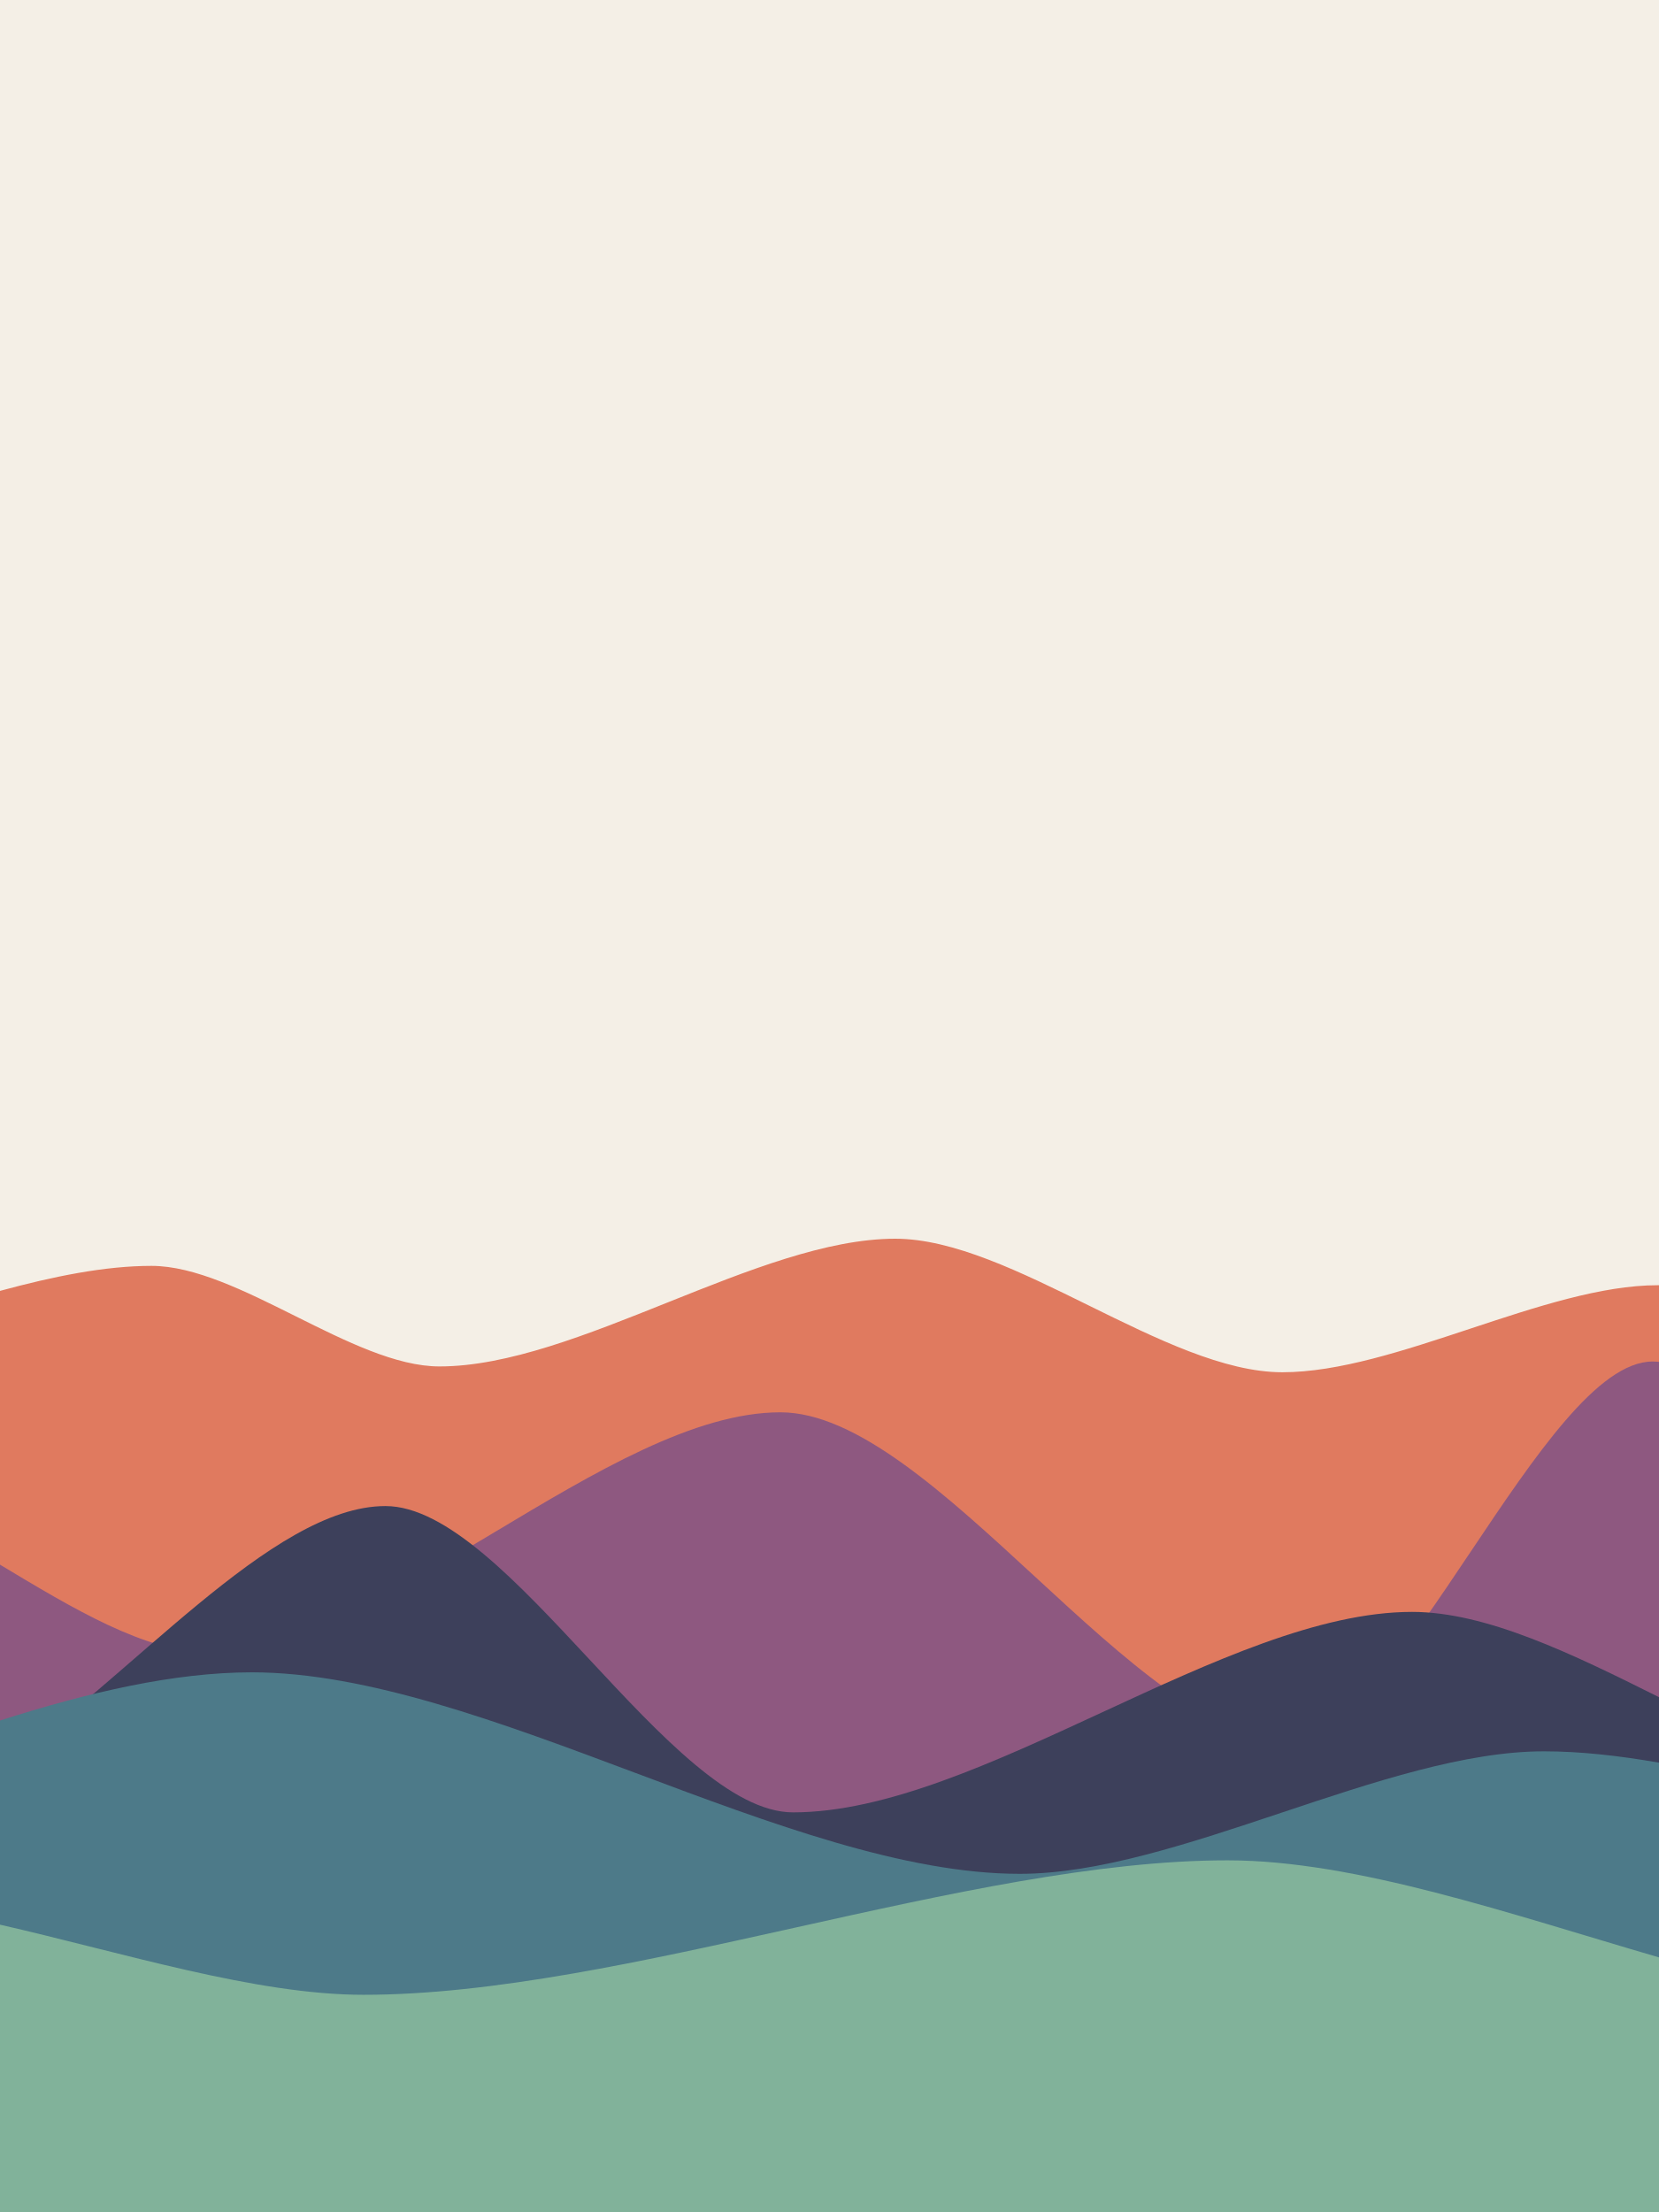
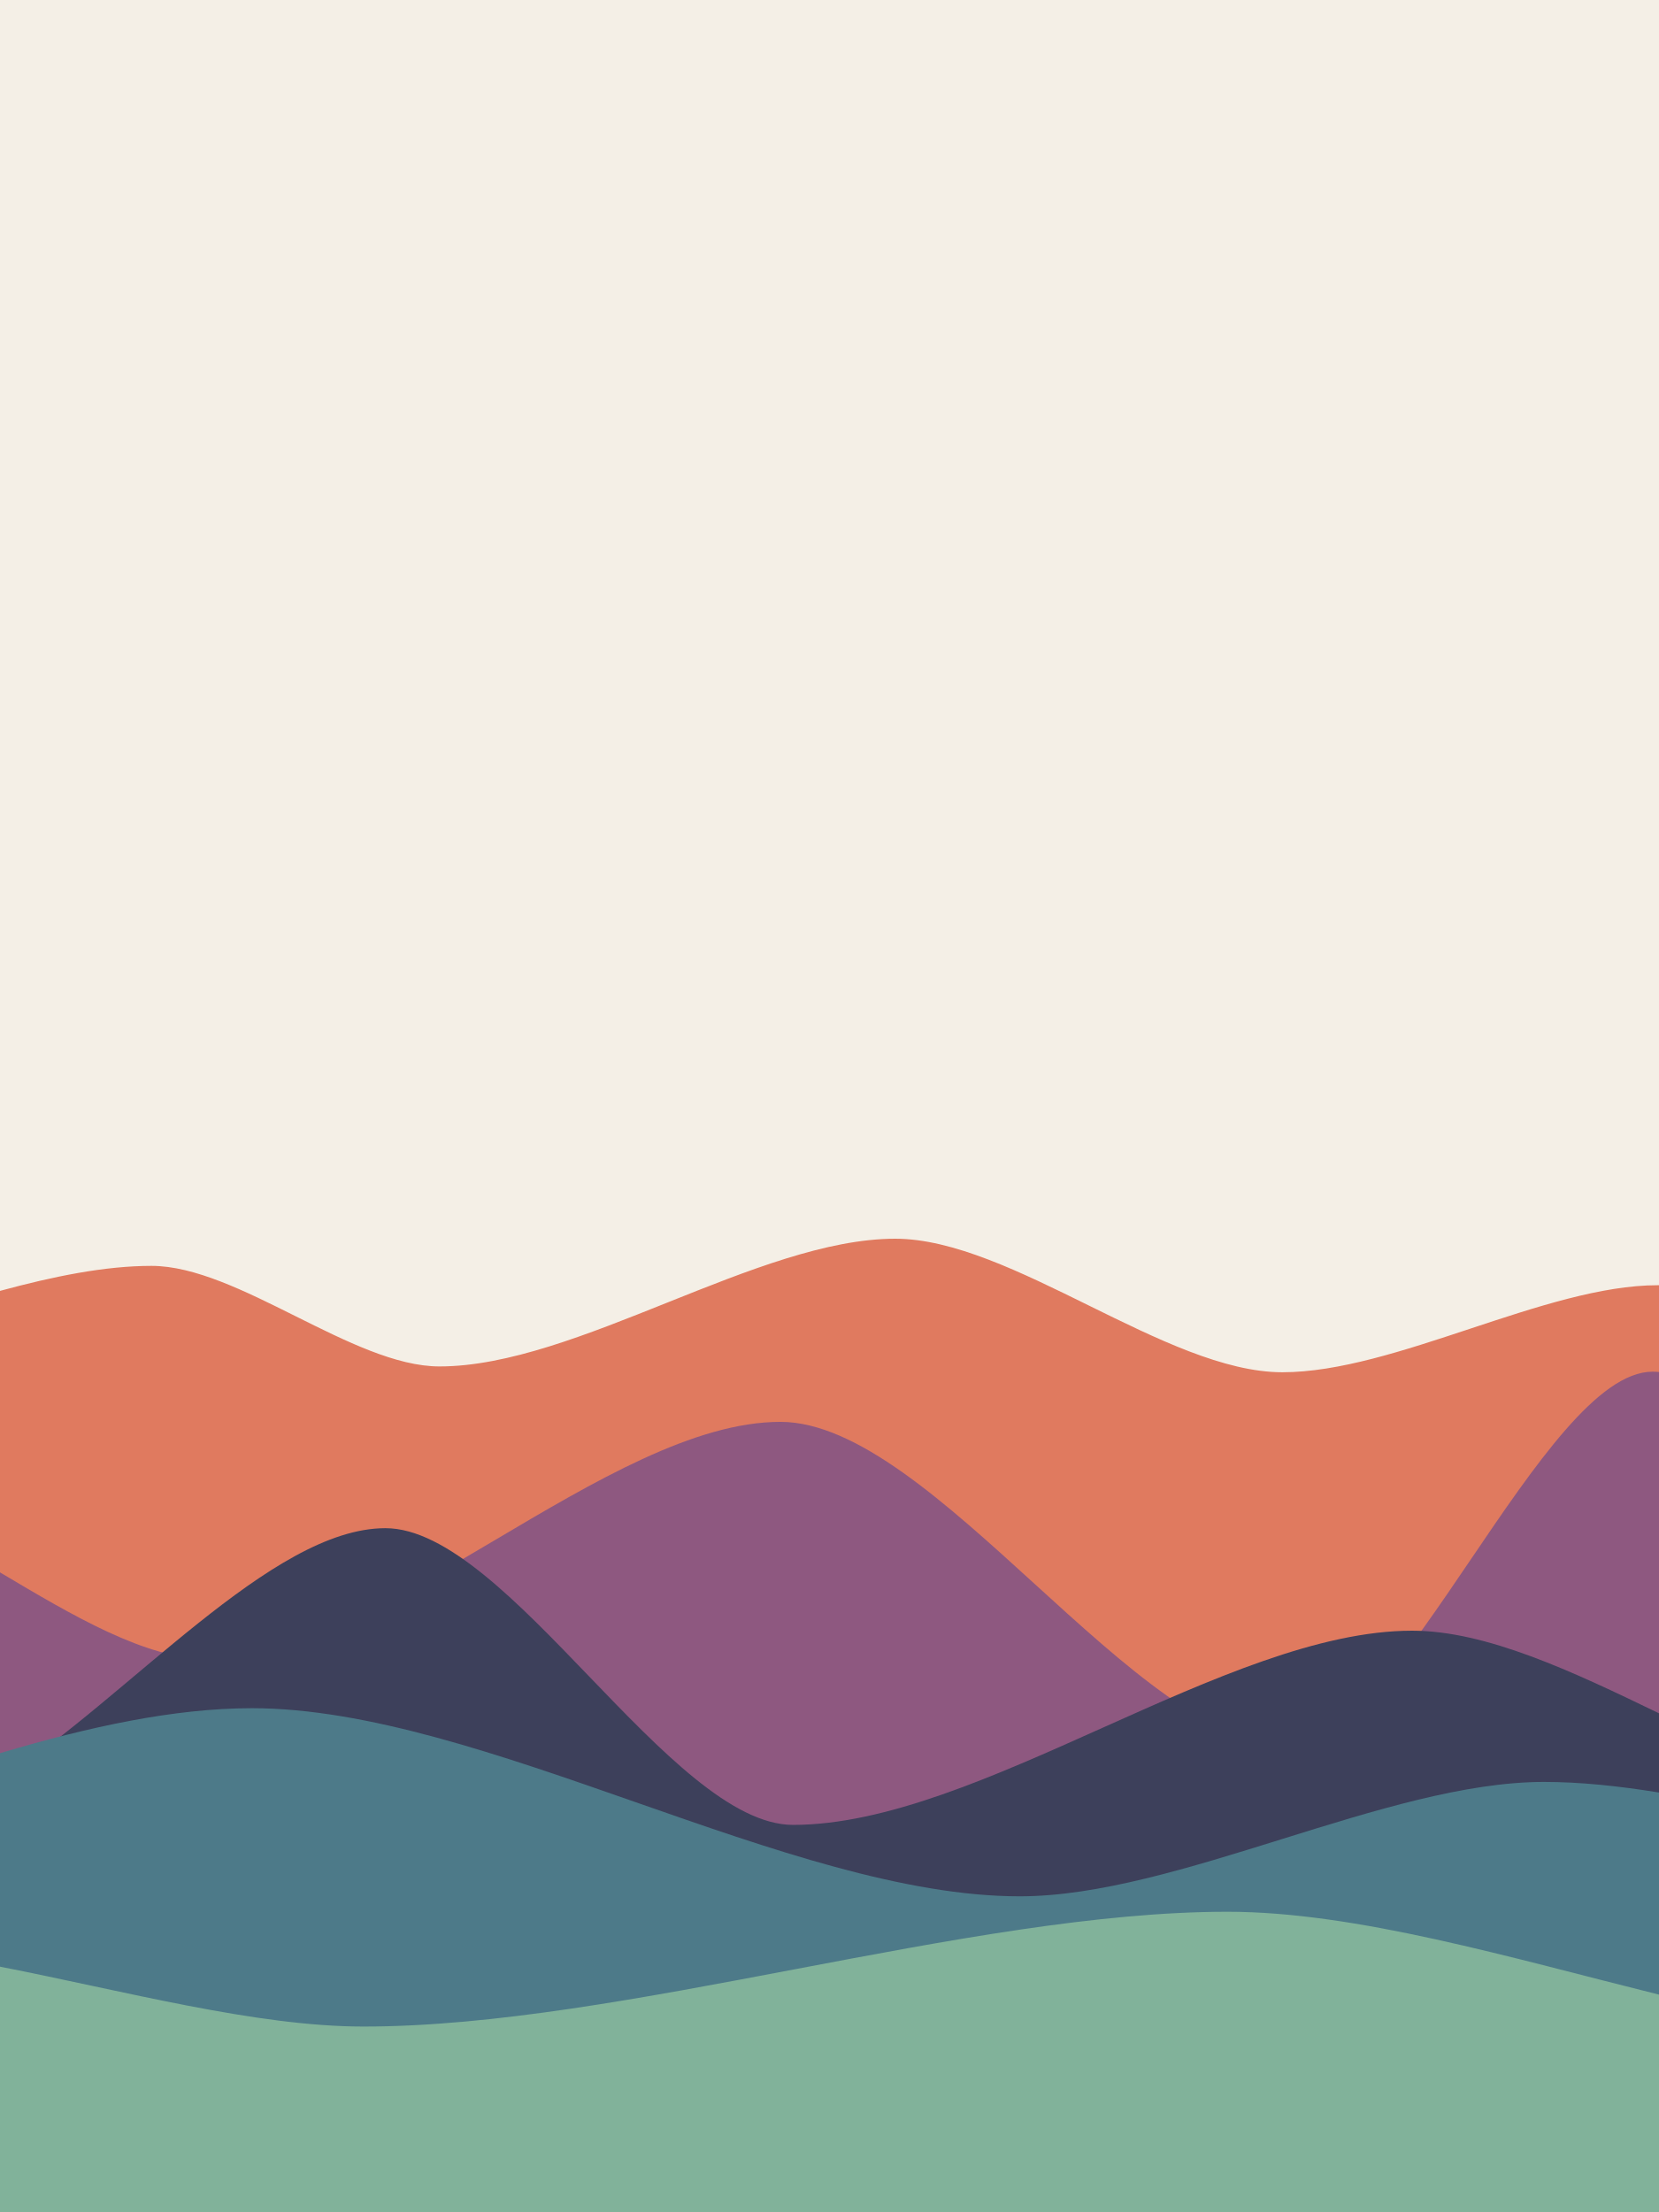
<svg xmlns="http://www.w3.org/2000/svg" width="2064" height="2752" viewBox="0 0 2064 2752">
  <rect width="2064" height="2752" fill="#f4efe6" />
  <path d="M0 2752L0 1606.02C66.35 1588 130.43 1574.9 188.47 1574.9C295.95 1574.9 439.25 1700.01 546.73 1700.01C716.84 1700.01 943.64 1541.12 1113.75 1541.12C1258.25 1541.12 1450.93 1707.26 1595.43 1707.26C1735.54 1707.26 1922.36 1598.97 2062.47 1598.97C2062.98 1598.97 2063.49 1598.97 2064 1598.98L2064 2752Z" fill="#e07a5f" />
-   <path d="M0 2752L0 1946.62C90.64 2001.14 181.31 2055.8 259 2055.8C472.58 2055.8 757.34 1757.08 970.92 1757.08C1160.93 1757.08 1414.28 2165.89 1604.3 2165.89C1739.8 2165.89 1920.47 1693.9 2055.97 1693.9C2058.63 1693.9 2061.31 1694.04 2064 1694.32L2064 2752Z" fill="#8e5880" />
-   <path d="M0 2752L0 2197.21C159.37 2092.19 337.43 1873.72 479.5 1873.72C631.65 1873.72 834.52 2254.81 986.67 2254.81C1217.7 2254.81 1525.75 2005.39 1756.78 2005.39C1849.08 2005.39 1956.32 2057.68 2064 2111.5L2064 2752Z" fill="#3d405b" />
-   <path d="M0 2752L0 2140.54C110.25 2105.43 216.58 2080.58 313.43 2080.58C600.02 2080.58 982.13 2331.28 1268.71 2331.28C1464.36 2331.28 1725.23 2178.85 1920.88 2178.85C1965.97 2178.85 2014.08 2184.28 2064 2192.96L2064 2752Z" fill="#4d7a89" />
-   <path d="M0 2752L0 2394.52C154.24 2429.75 318.04 2481.77 452.24 2481.77C774.71 2481.77 1204.67 2314.48 1527.14 2314.48C1686.95 2314.48 1878.54 2381.29 2064 2435.23L2064 2752Z" fill="#81b29a" />
+   <path d="M0 2752L0 1956.24C90.64 2010.11 181.31 2064.11 259 2064.11C472.58 2064.11 757.34 1768.97 970.92 1768.97C1160.93 1768.97 1414.28 2172.89 1604.3 2172.89C1739.8 2172.89 1920.47 1706.54 2055.97 1706.54C2058.63 1706.54 2061.31 1706.68 2064 1706.95L2064 2752Z" fill="#8e5880" />
+   <path d="M0 2752L0 2214.58C159.37 2112.86 337.43 1901.24 479.5 1901.24C631.65 1901.24 834.52 2270.39 986.67 2270.39C1217.7 2270.39 1525.75 2028.78 1756.78 2028.78C1849.08 2028.78 1956.32 2079.43 2064 2131.56L2064 2752Z" fill="#3d405b" />
+   <path d="M0 2752L0 2181.18C110.25 2148.4 216.58 2125.21 313.43 2125.21C600.02 2125.21 982.13 2359.25 1268.71 2359.25C1464.36 2359.25 1725.23 2216.94 1920.88 2216.94C1965.97 2216.94 2014.08 2222.01 2064 2230.12L2064 2752Z" fill="#4d7a89" />
+   <path d="M0 2752L0 2446.79C154.24 2476.87 318.04 2521.28 452.24 2521.28C774.71 2521.28 1204.67 2378.45 1527.14 2378.45C1686.95 2378.45 1878.54 2435.49 2064 2481.55L2064 2752Z" fill="#81b29a" />
</svg>
